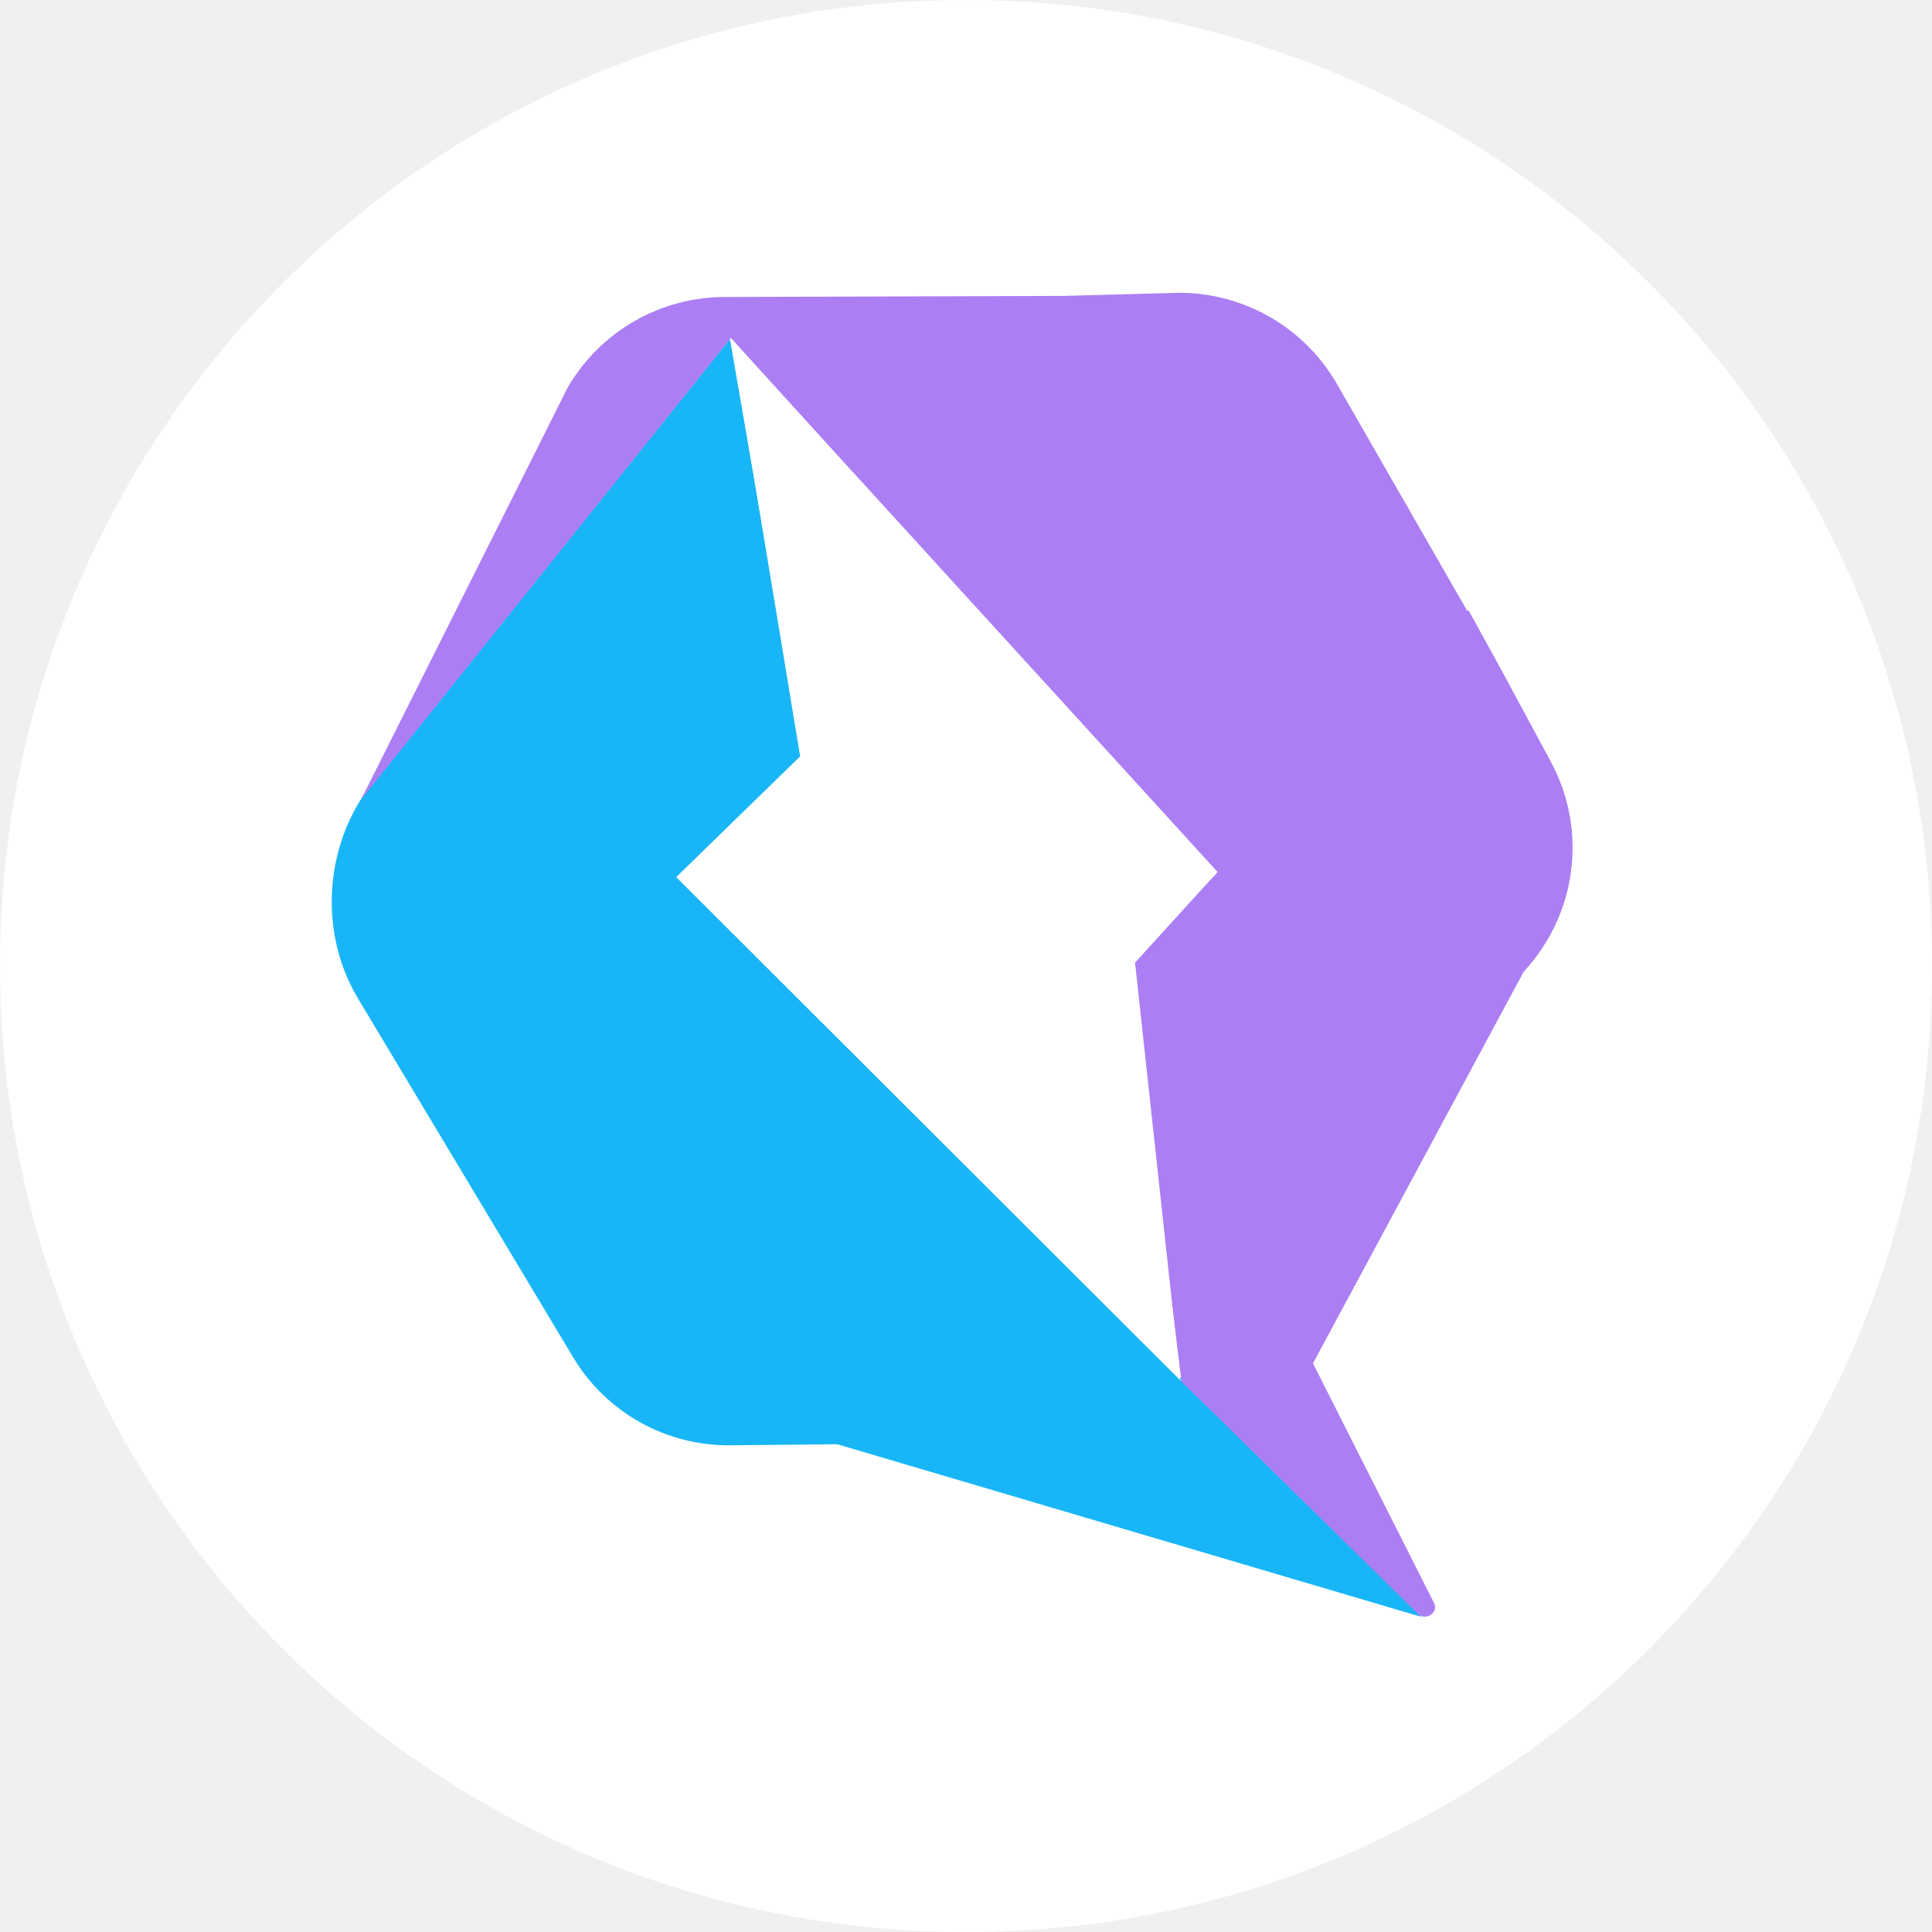
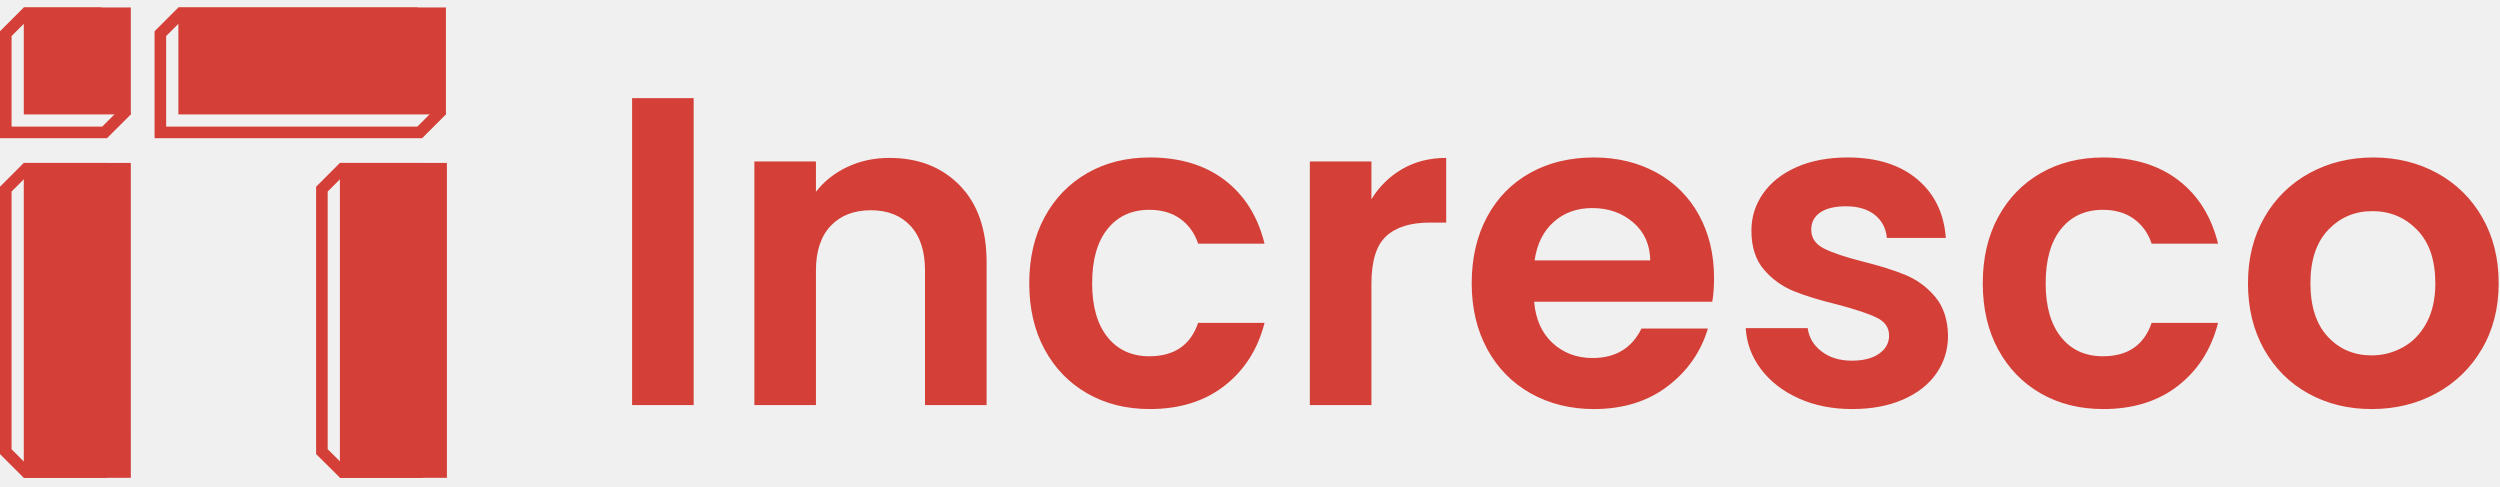
- <svg xmlns="http://www.w3.org/2000/svg" fill="none" viewBox="0 0 500 500">
-   <g clip-path="url(#a)">
-     <circle cx="250" cy="250" r="250" fill="#fff" />
-     <path fill="#18B6F6" d="m367.87 418.45-61.17-61.18-.94.13v-.67L175.7 227.53l32.05-31.13L188.9 87.73 99.56 199.09c-15.22 15.42-18.03 40.51-7.08 59.03l55.83 93.11a46.82 46.82 0 0 0 40.73 22.81l27.65-.27 151.18 44.68Z" />
-     <path fill="#AC7EF4" d="m401.25 196.94-12.29-22.81-6.41-11.67-2.54-4.56-.26.26-33.66-58.63a47.07 47.07 0 0 0-41.27-23.75l-29.51.8-88.01.28a47.07 47.07 0 0 0-40.33 23.34L93.4 207l95.76-119.54L314.7 226.19l-22.3 22.67 13.35 108.54.13-.26v.26h-.26l.26.27 10.42 10.2 50.62 49.78c2.13 2 5.6-.4 4.13-2.96l-31.25-61.85 54.5-101.3 1.73-2c.67-.81 1.33-1.62 1.87-2.42a46.8 46.8 0 0 0 3.34-50.18Z" />
-     <path fill="#fff" d="M315.1 225.65 189.18 87.6l17.9 108.14L175 227l130.5 130.27-11.75-108.14 21.37-23.48Z" />
+ <svg xmlns="http://www.w3.org/2000/svg" viewBox="0 0 216 42" class="h-10 astro-JL33F4A7" astro-icon="logomark" width="216" height="42">
+   <g fill="none" fill-rule="evenodd">
+     <path stroke="#D43F37" d="m8.747 14.578.014 26.206h-6.5L.5 39.026V16.34l1.762-1.762h6.485Z" fill="none" />
+     <path fill="#D8D8D8" d="M9.247 37.175h2.055v2.053H9.247zM9.247 39.23h2.055v2.052H9.247z" opacity=".5" />
+     <path fill="#D43F37" d="M2.055 14.077h9.247v27.206H2.055z" />
+     <path stroke="#D43F37" d="m36.032 14.578.026 26.205h-6.469l-1.777-1.761V16.34l1.762-1.762h6.458Z" fill="none" />
+     <path fill="#D43F37" d="M29.367 14.077h9.246v27.206h-9.246z" />
+     <path stroke="#D43F37" d="m8.77 1.145 1.982 8.582-1.712 1.711H.5V2.906l1.762-1.76H8.77Z" fill="none" />
+     <path fill="#D43F37" d="M2.055.645h9.247v9.24H2.055z" />
+     <path stroke="#D43F37" d="m36.072 1.145 1.908 8.58-1.714 1.713h-22.41V2.906l1.763-1.76h20.453Z" fill="none" />
+     <path fill="#D43F37" d="M15.412.645h23.116v9.24H15.412z" />
+     <g fill="#D43F37" fill-rule="nonzero">
+       <path d="M59.933 8.476V35h-5.32V8.476zM76.843 13.644c2.508 0 4.535.792 6.08 2.375 1.546 1.583 2.318 3.794 2.318 6.631V35h-5.32V23.372c0-1.672-.418-2.958-1.254-3.857-.836-.9-1.976-1.349-3.42-1.349-1.469 0-2.628.45-3.477 1.349-.848.9-1.273 2.185-1.273 3.857V35h-5.32V13.948h5.32v2.622c.71-.912 1.615-1.628 2.717-2.147 1.102-.52 2.312-.779 3.63-.779ZM88.927 24.474c0-2.179.444-4.085 1.33-5.719.887-1.634 2.116-2.9 3.686-3.8 1.571-.9 3.37-1.349 5.396-1.349 2.61 0 4.77.652 6.48 1.957 1.71 1.305 2.856 3.135 3.438 5.491h-5.738c-.304-.912-.817-1.628-1.539-2.147-.722-.52-1.615-.779-2.679-.779-1.52 0-2.723.551-3.61 1.653-.886 1.102-1.33 2.666-1.33 4.693 0 2.001.444 3.553 1.33 4.655.887 1.102 2.09 1.653 3.61 1.653 2.154 0 3.56-.963 4.218-2.888h5.738c-.582 2.28-1.735 4.091-3.458 5.434-1.722 1.343-3.876 2.014-6.46 2.014-2.026 0-3.825-.45-5.396-1.349-1.57-.9-2.799-2.166-3.686-3.8-.886-1.634-1.33-3.54-1.33-5.719ZM118.491 17.216a7.48 7.48 0 0 1 2.68-2.622c1.101-.633 2.362-.95 3.78-.95v5.586h-1.406c-1.672 0-2.932.393-3.78 1.178-.85.785-1.274 2.153-1.274 4.104V35h-5.32V13.948h5.32v3.268ZM148.093 24.018c0 .76-.05 1.444-.152 2.052h-15.39c.127 1.52.66 2.71 1.596 3.572.938.861 2.09 1.292 3.458 1.292 1.976 0 3.382-.849 4.218-2.546h5.738c-.608 2.027-1.773 3.692-3.496 4.997-1.722 1.305-3.838 1.957-6.346 1.957-2.026 0-3.844-.45-5.453-1.349-1.608-.9-2.862-2.172-3.762-3.819-.899-1.647-1.349-3.547-1.349-5.7 0-2.179.444-4.091 1.33-5.738.887-1.647 2.128-2.913 3.724-3.8s3.433-1.33 5.51-1.33c2.002 0 3.794.43 5.377 1.292a9.093 9.093 0 0 1 3.686 3.667c.874 1.583 1.311 3.401 1.311 5.453Zm-5.51-1.52c-.025-1.368-.519-2.464-1.482-3.287-.962-.823-2.14-1.235-3.534-1.235-1.317 0-2.425.399-3.325 1.197-.899.798-1.45 1.906-1.653 3.325h9.994ZM160.025 35.342c-1.722 0-3.268-.31-4.636-.931-1.368-.62-2.45-1.463-3.249-2.527-.798-1.064-1.235-2.242-1.31-3.534h5.357c.102.81.5 1.482 1.197 2.014.697.532 1.565.798 2.603.798 1.014 0 1.805-.203 2.375-.608.57-.405.855-.925.855-1.558 0-.684-.348-1.197-1.045-1.539-.696-.342-1.805-.716-3.325-1.121-1.57-.38-2.856-.773-3.857-1.178a6.696 6.696 0 0 1-2.584-1.862c-.722-.836-1.083-1.963-1.083-3.382 0-1.165.336-2.23 1.007-3.192.672-.963 1.634-1.723 2.888-2.28 1.254-.557 2.73-.836 4.427-.836 2.508 0 4.51.627 6.004 1.881 1.495 1.254 2.318 2.945 2.47 5.073h-5.092c-.076-.836-.424-1.501-1.045-1.995-.62-.494-1.45-.741-2.489-.741-.962 0-1.703.177-2.223.532-.519.355-.779.849-.779 1.482 0 .71.355 1.248 1.064 1.615.71.367 1.812.741 3.306 1.121 1.52.38 2.774.773 3.762 1.178a6.647 6.647 0 0 1 2.565 1.881c.722.849 1.096 1.97 1.121 3.363 0 1.216-.335 2.305-1.007 3.268-.67.963-1.634 1.716-2.888 2.261-1.254.545-2.717.817-4.389.817ZM171.311 24.474c0-2.179.444-4.085 1.33-5.719.887-1.634 2.116-2.9 3.686-3.8 1.571-.9 3.37-1.349 5.396-1.349 2.61 0 4.77.652 6.48 1.957 1.71 1.305 2.856 3.135 3.438 5.491h-5.738c-.304-.912-.817-1.628-1.539-2.147-.722-.52-1.615-.779-2.679-.779-1.52 0-2.723.551-3.61 1.653-.886 1.102-1.33 2.666-1.33 4.693 0 2.001.444 3.553 1.33 4.655.887 1.102 2.09 1.653 3.61 1.653 2.154 0 3.56-.963 4.218-2.888h5.738c-.582 2.28-1.735 4.091-3.458 5.434-1.722 1.343-3.876 2.014-6.46 2.014-2.026 0-3.825-.45-5.396-1.349-1.57-.9-2.799-2.166-3.686-3.8-.886-1.634-1.33-3.54-1.33-5.719ZM204.903 35.342c-2.026 0-3.85-.45-5.472-1.349-1.62-.9-2.894-2.172-3.819-3.819-.924-1.647-1.387-3.547-1.387-5.7s.475-4.053 1.425-5.7a9.902 9.902 0 0 1 3.895-3.819c1.647-.9 3.484-1.349 5.51-1.349 2.027 0 3.864.45 5.51 1.349a9.902 9.902 0 0 1 3.895 3.819c.95 1.647 1.425 3.547 1.425 5.7s-.487 4.053-1.463 5.7a10.131 10.131 0 0 1-3.952 3.819c-1.659.9-3.515 1.349-5.567 1.349Zm0-4.636c.963 0 1.869-.234 2.717-.703.85-.469 1.527-1.172 2.033-2.109.507-.937.76-2.077.76-3.42 0-2.001-.525-3.54-1.577-4.617-1.05-1.077-2.337-1.615-3.857-1.615s-2.793.538-3.819 1.615c-1.026 1.077-1.539 2.616-1.539 4.617s.5 3.54 1.501 4.617 2.261 1.615 3.781 1.615Z" fill="#D43F37" />
+     </g>
  </g>
-   <defs>
-     <clipPath id="a">
-       <path fill="#fff" d="M0 0h500v500H0z" />
-     </clipPath>
-   </defs>
</svg>
